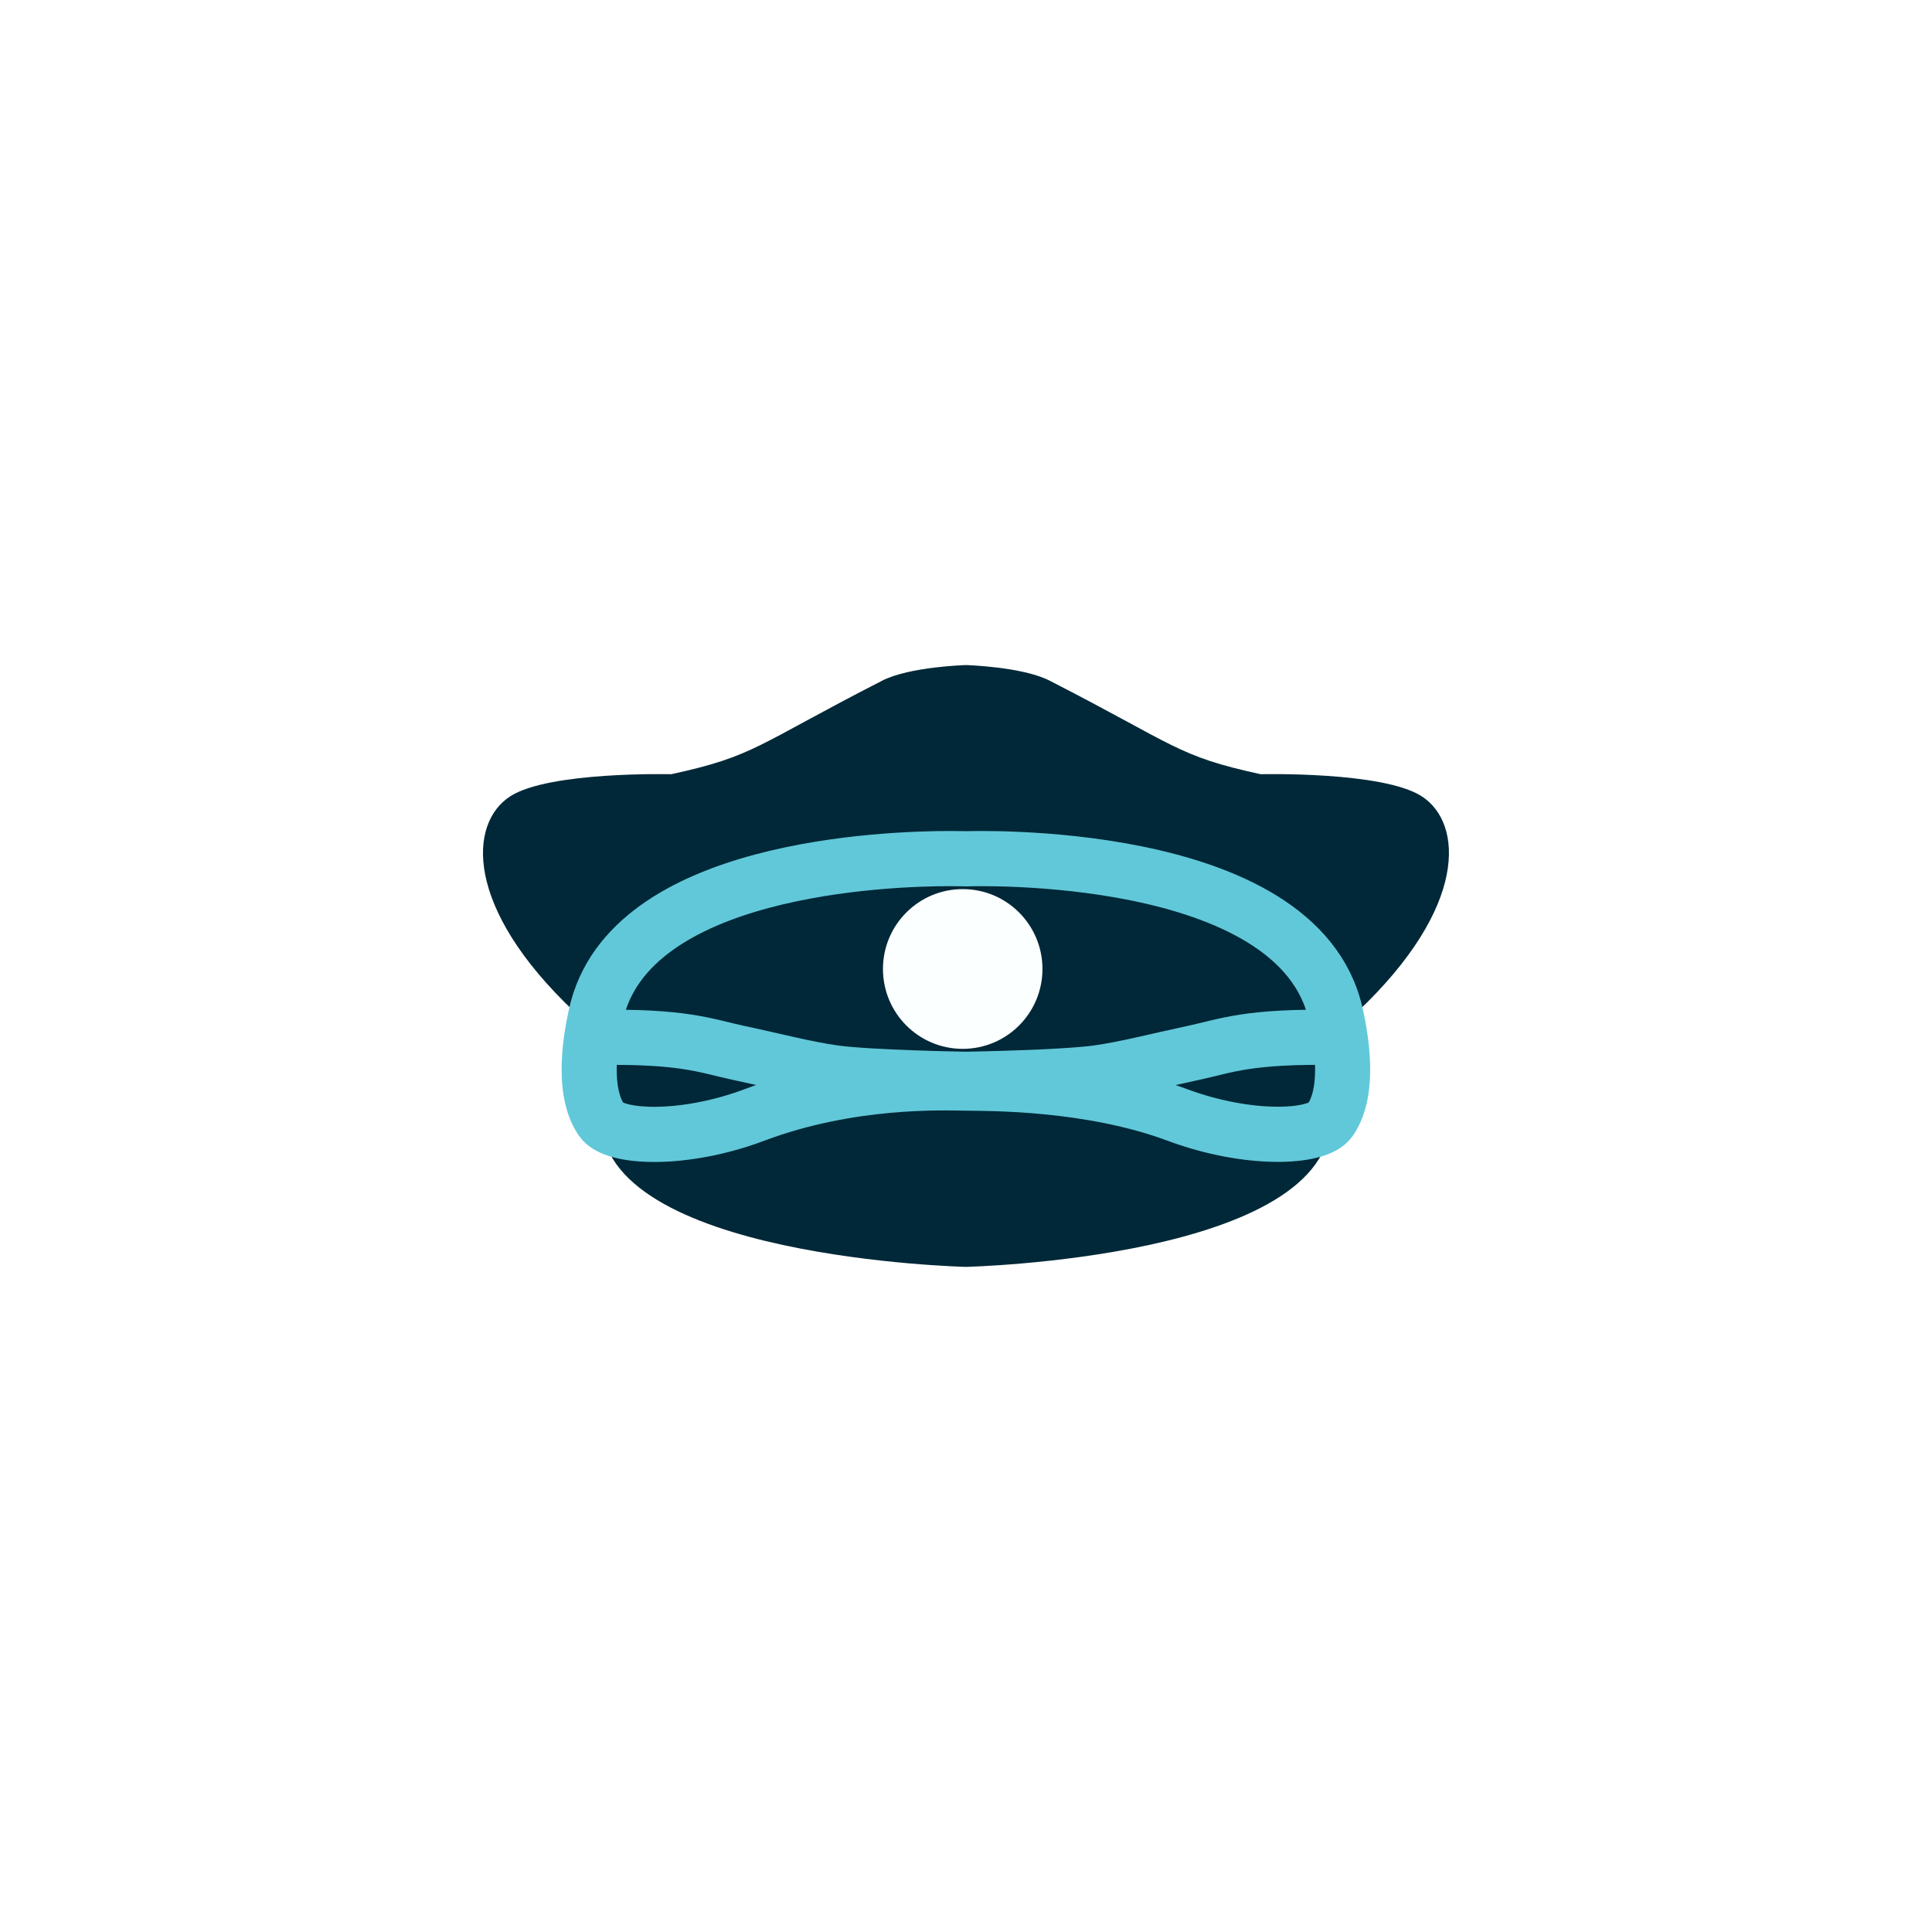
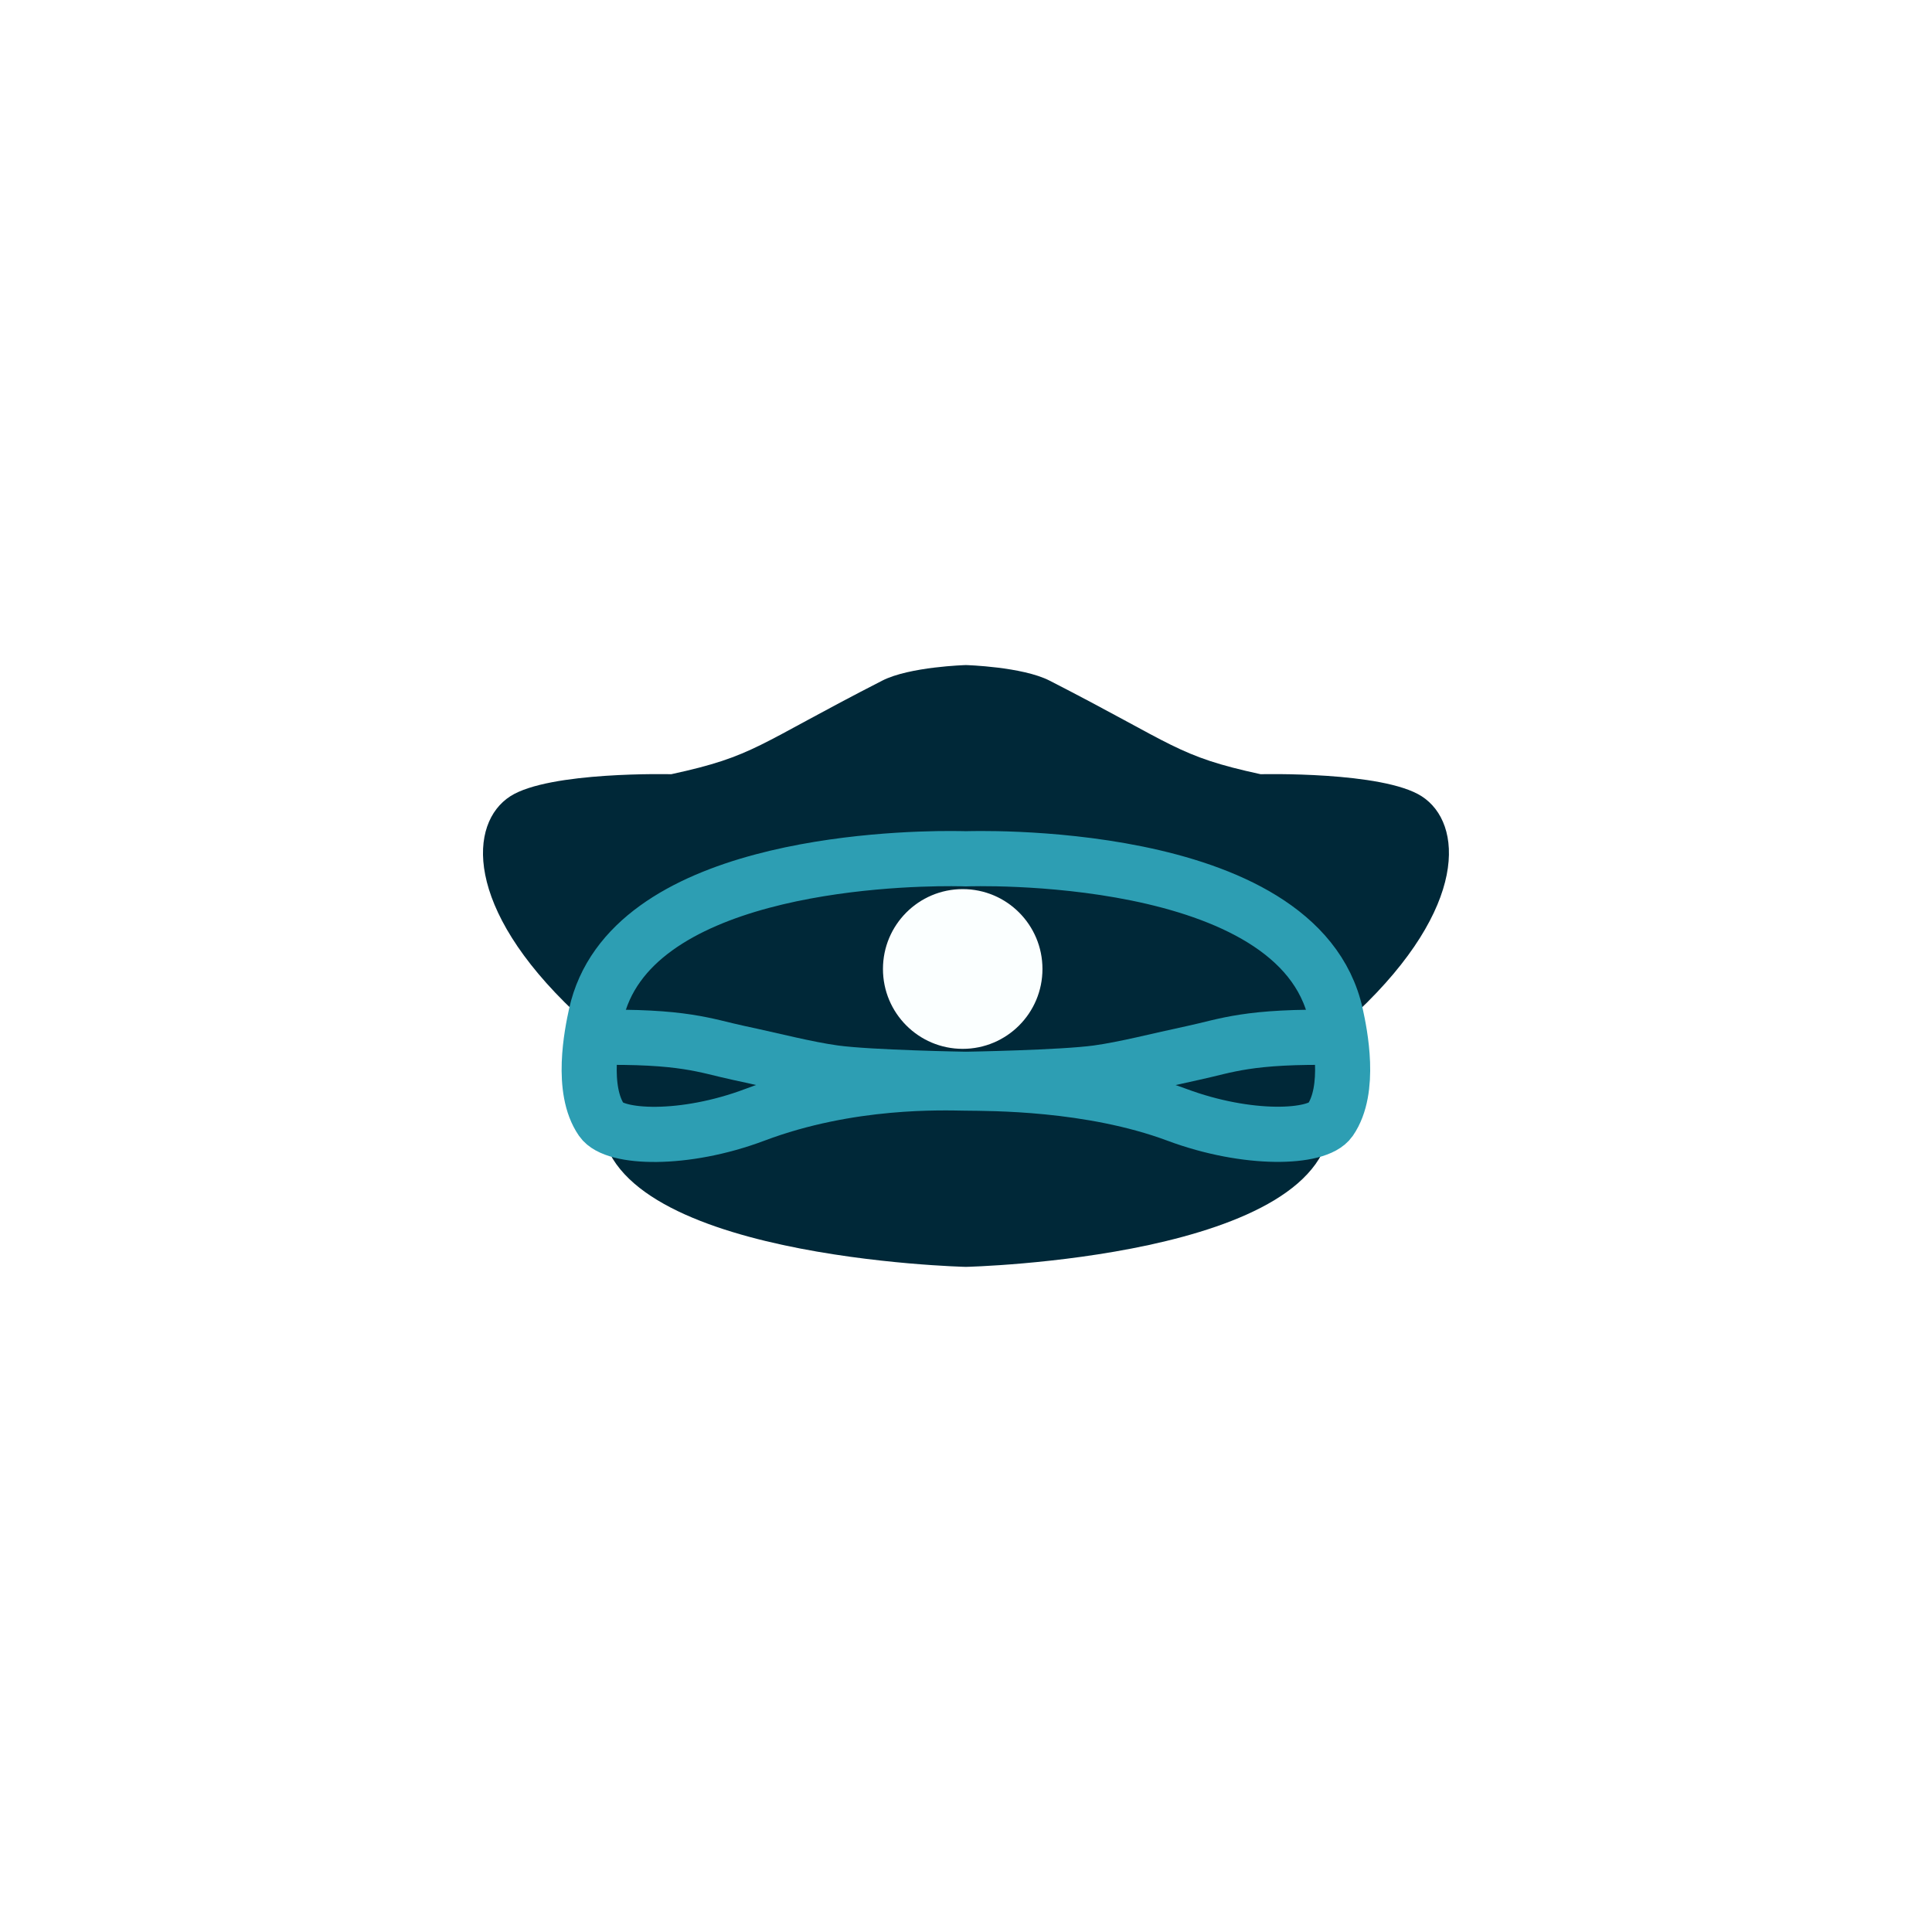
<svg xmlns="http://www.w3.org/2000/svg" width="512" height="512" version="1.1" viewBox="0 0 135.47 135.47">
  <g transform="matrix(.70016 0 0 .70122 24.448 18.863)">
    <path d="m61.815 39.604s-5.642 0.156-8.383 1.558c-12.65 6.467-12.709 7.531-21.126 9.356 0 0-12.212-0.303-16.12 2.205-4.171 2.678-4.671 11.094 6.455 21.584 0.207 0.195-0.597-18.162 39.181-17.557 39.778-0.604 38.966 17.752 39.173 17.557 11.127-10.49 10.635-18.906 6.464-21.584-3.908-2.509-16.128-2.205-16.128-2.205-8.416-1.825-8.484-2.889-21.133-9.356-2.74-1.401-8.384-1.558-8.384-1.558z" fill="#002838" />
    <path d="m58.704 58.586c-31.192 0.087-33.291 15.633-33.29 15.809 0.016 1.933-0.126 9.663-0.134 10.42-0.154 14.122 36.535 14.966 36.535 14.966s36.689-0.844 36.535-14.966c-0.008-0.757-0.151-8.488-0.134-10.42 0.002-0.181-2.236-16.741-36.401-15.768-1.068-0.03-2.104-0.044-3.111-0.041z" fill="#002838" />
-     <path d="m99.219 76.843c-9.207-0.181-11.315 0.838-14.654 1.546-3.478 0.737-6.742 1.599-9.576 1.989-3.575 0.491-13.175 0.648-13.175 0.648" fill="none" stroke="#61c8d9" stroke-width="5.517" />
-     <path d="m24.41 76.843c9.207-0.181 11.315 0.838 14.654 1.546 3.478 0.737 6.742 1.599 9.576 1.989 3.575 0.491 13.175 0.648 13.175 0.648" fill="none" stroke="#61c8d9" stroke-width="5.517" />
+     <path d="m99.219 76.843c-9.207-0.181-11.315 0.838-14.654 1.546-3.478 0.737-6.742 1.599-9.576 1.989-3.575 0.491-13.175 0.648-13.175 0.648" fill="none" stroke="#2d9eb3" stroke-width="5.517" />
+     <path d="m24.41 76.843c9.207-0.181 11.315 0.838 14.654 1.546 3.478 0.737 6.742 1.599 9.576 1.989 3.575 0.491 13.175 0.648 13.175 0.648" fill="none" stroke="#2d9eb3" stroke-width="5.517" />
    <circle cx="61.495" cy="69.994" r="7.987" fill="#fbffff" opacity=".999" style="paint-order:stroke fill markers" />
-     <path d="m60.375 58.954c-6.432-0.013-32.365 0.858-35.606 15.608-0.421 1.917-1.559 7.48 0.563 10.542 1.288 1.858 8.284 2.128 15.336-0.525 9.547-3.593 18.933-3.202 21.157-3.175 2.362 0.035 12.431-0.065 21.135 3.175 7.061 2.628 14.049 2.383 15.337 0.525 2.123-3.062 0.985-8.625 0.563-10.542-3.704-16.856-37.046-15.586-37.046-15.586s-0.521-0.02-1.44-0.022z" fill="none" stroke="#61c8d9" stroke-linecap="round" stroke-width="5.517" />
+     <path d="m60.375 58.954c-6.432-0.013-32.365 0.858-35.606 15.608-0.421 1.917-1.559 7.48 0.563 10.542 1.288 1.858 8.284 2.128 15.336-0.525 9.547-3.593 18.933-3.202 21.157-3.175 2.362 0.035 12.431-0.065 21.135 3.175 7.061 2.628 14.049 2.383 15.337 0.525 2.123-3.062 0.985-8.625 0.563-10.542-3.704-16.856-37.046-15.586-37.046-15.586s-0.521-0.02-1.44-0.022z" fill="none" stroke="#2d9eb3" stroke-linecap="round" stroke-width="5.517" />
  </g>
</svg>
